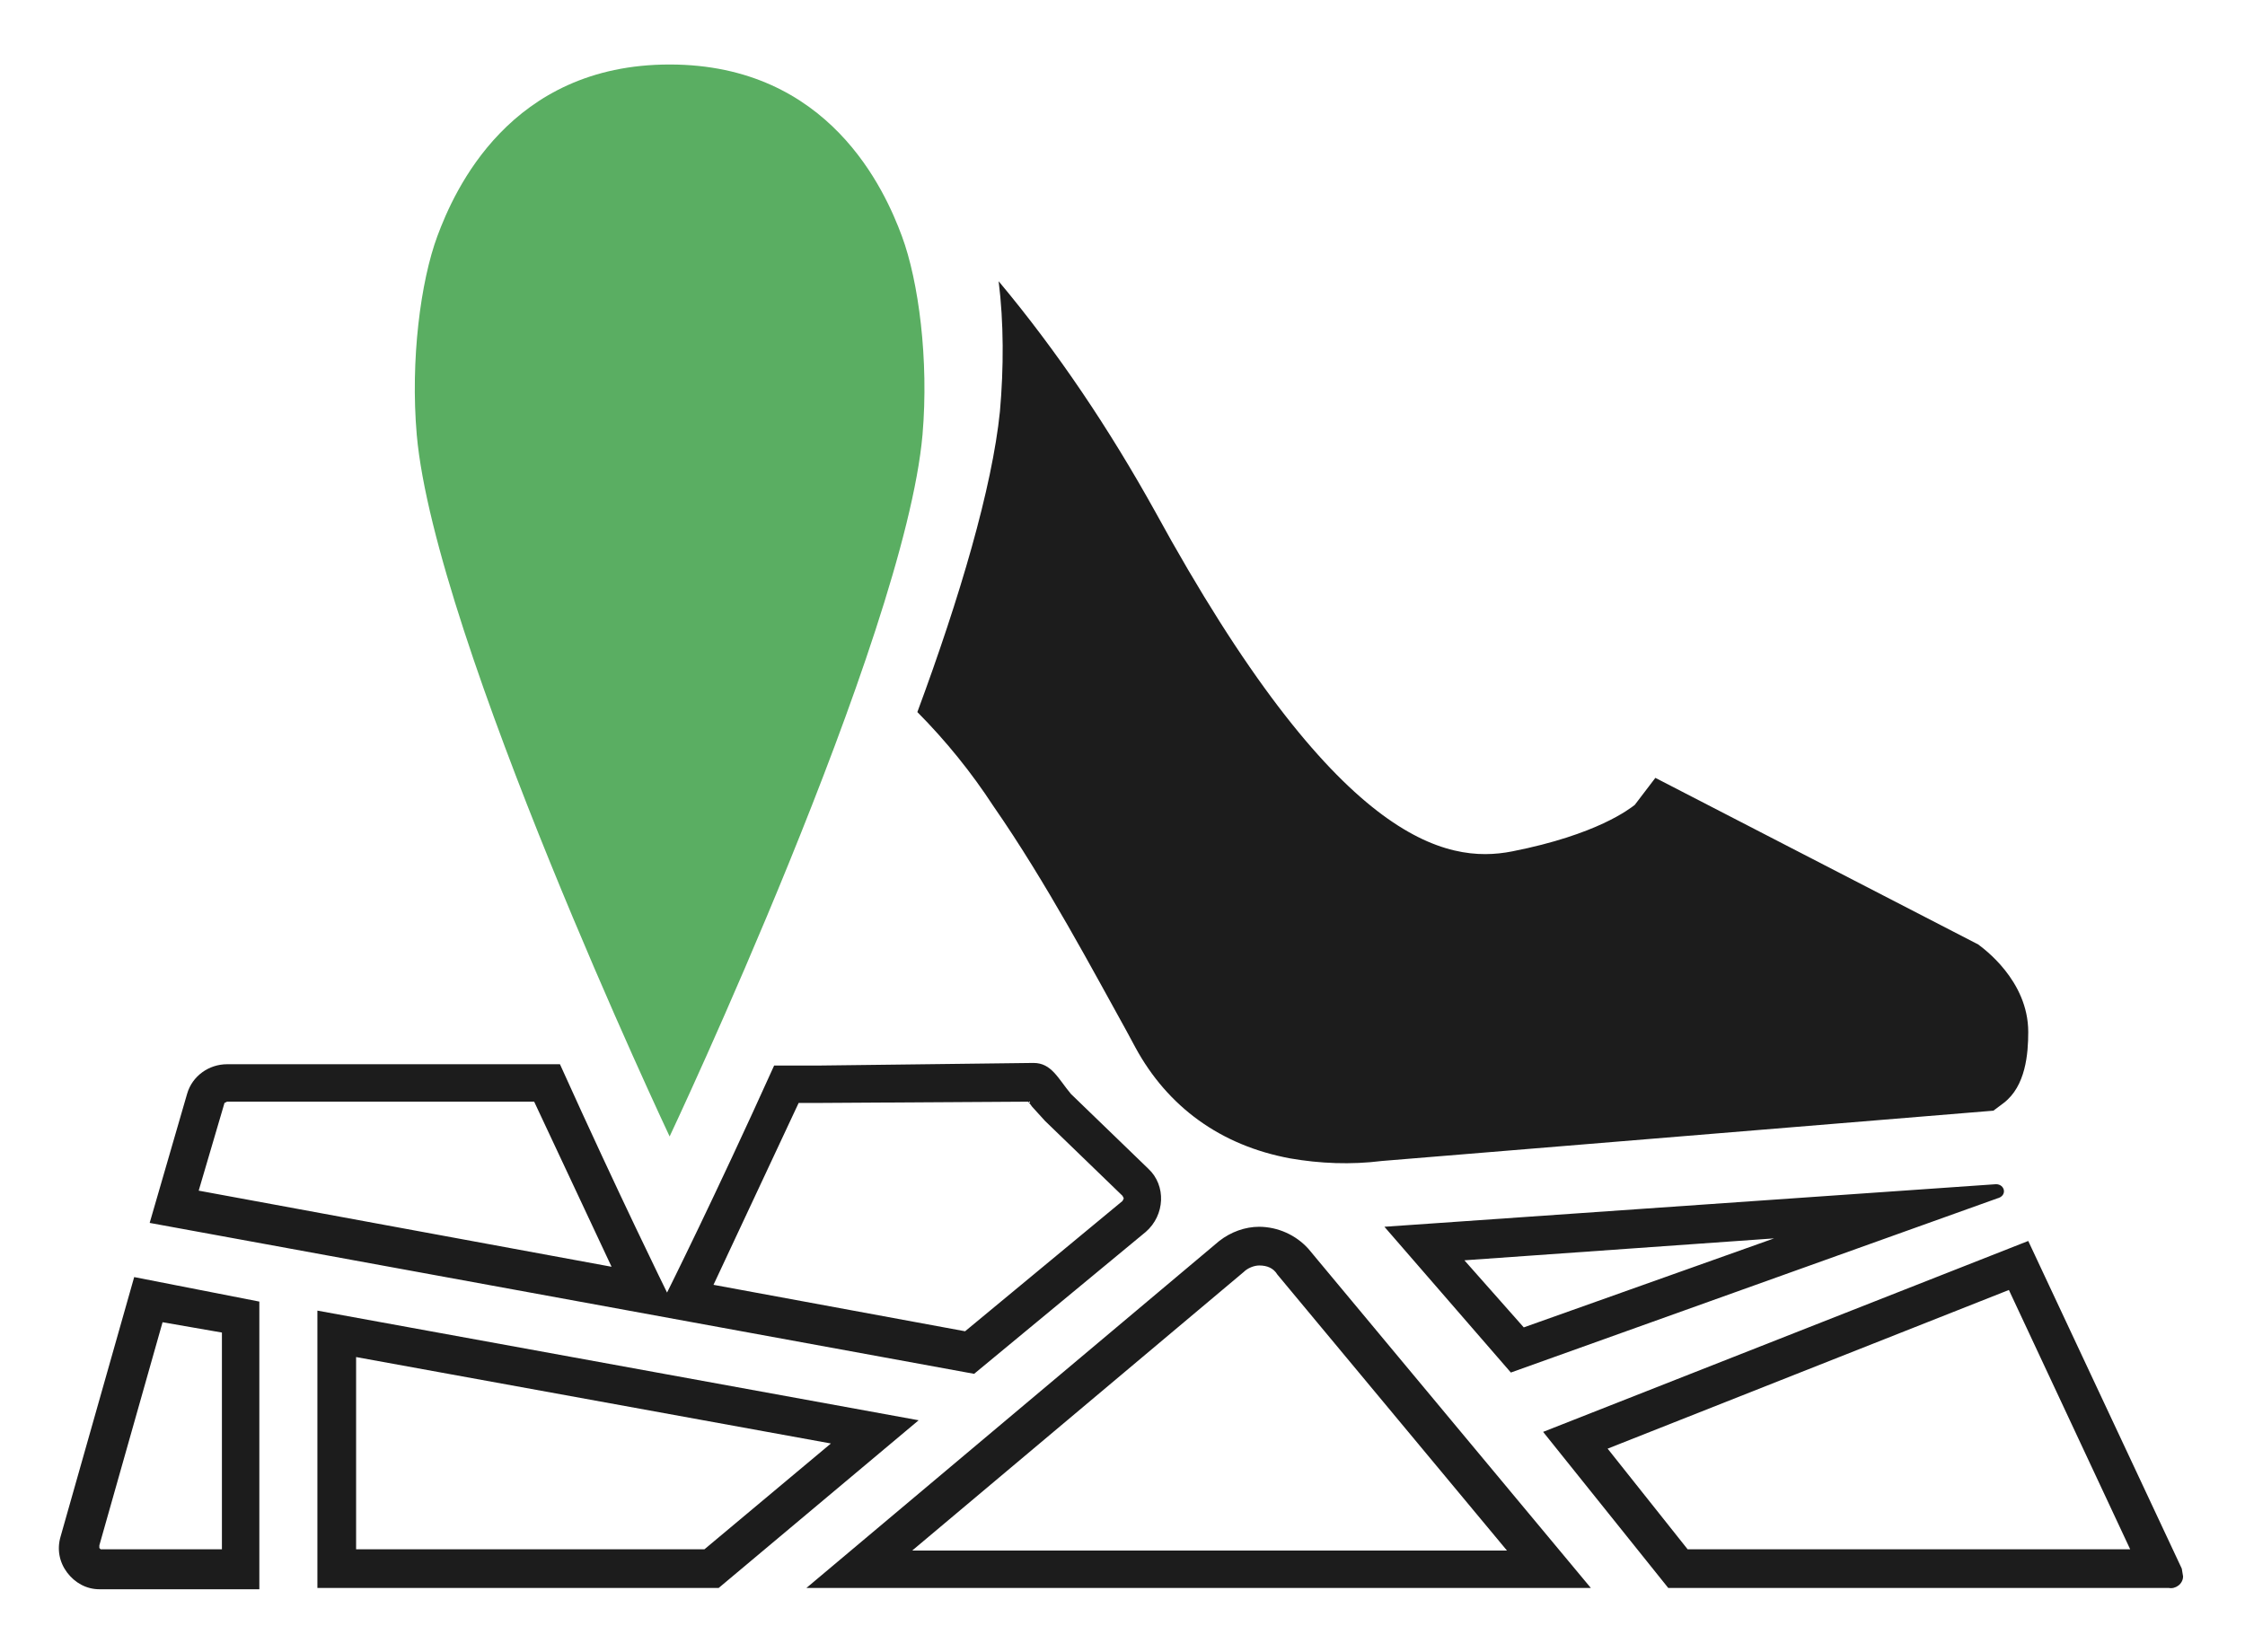
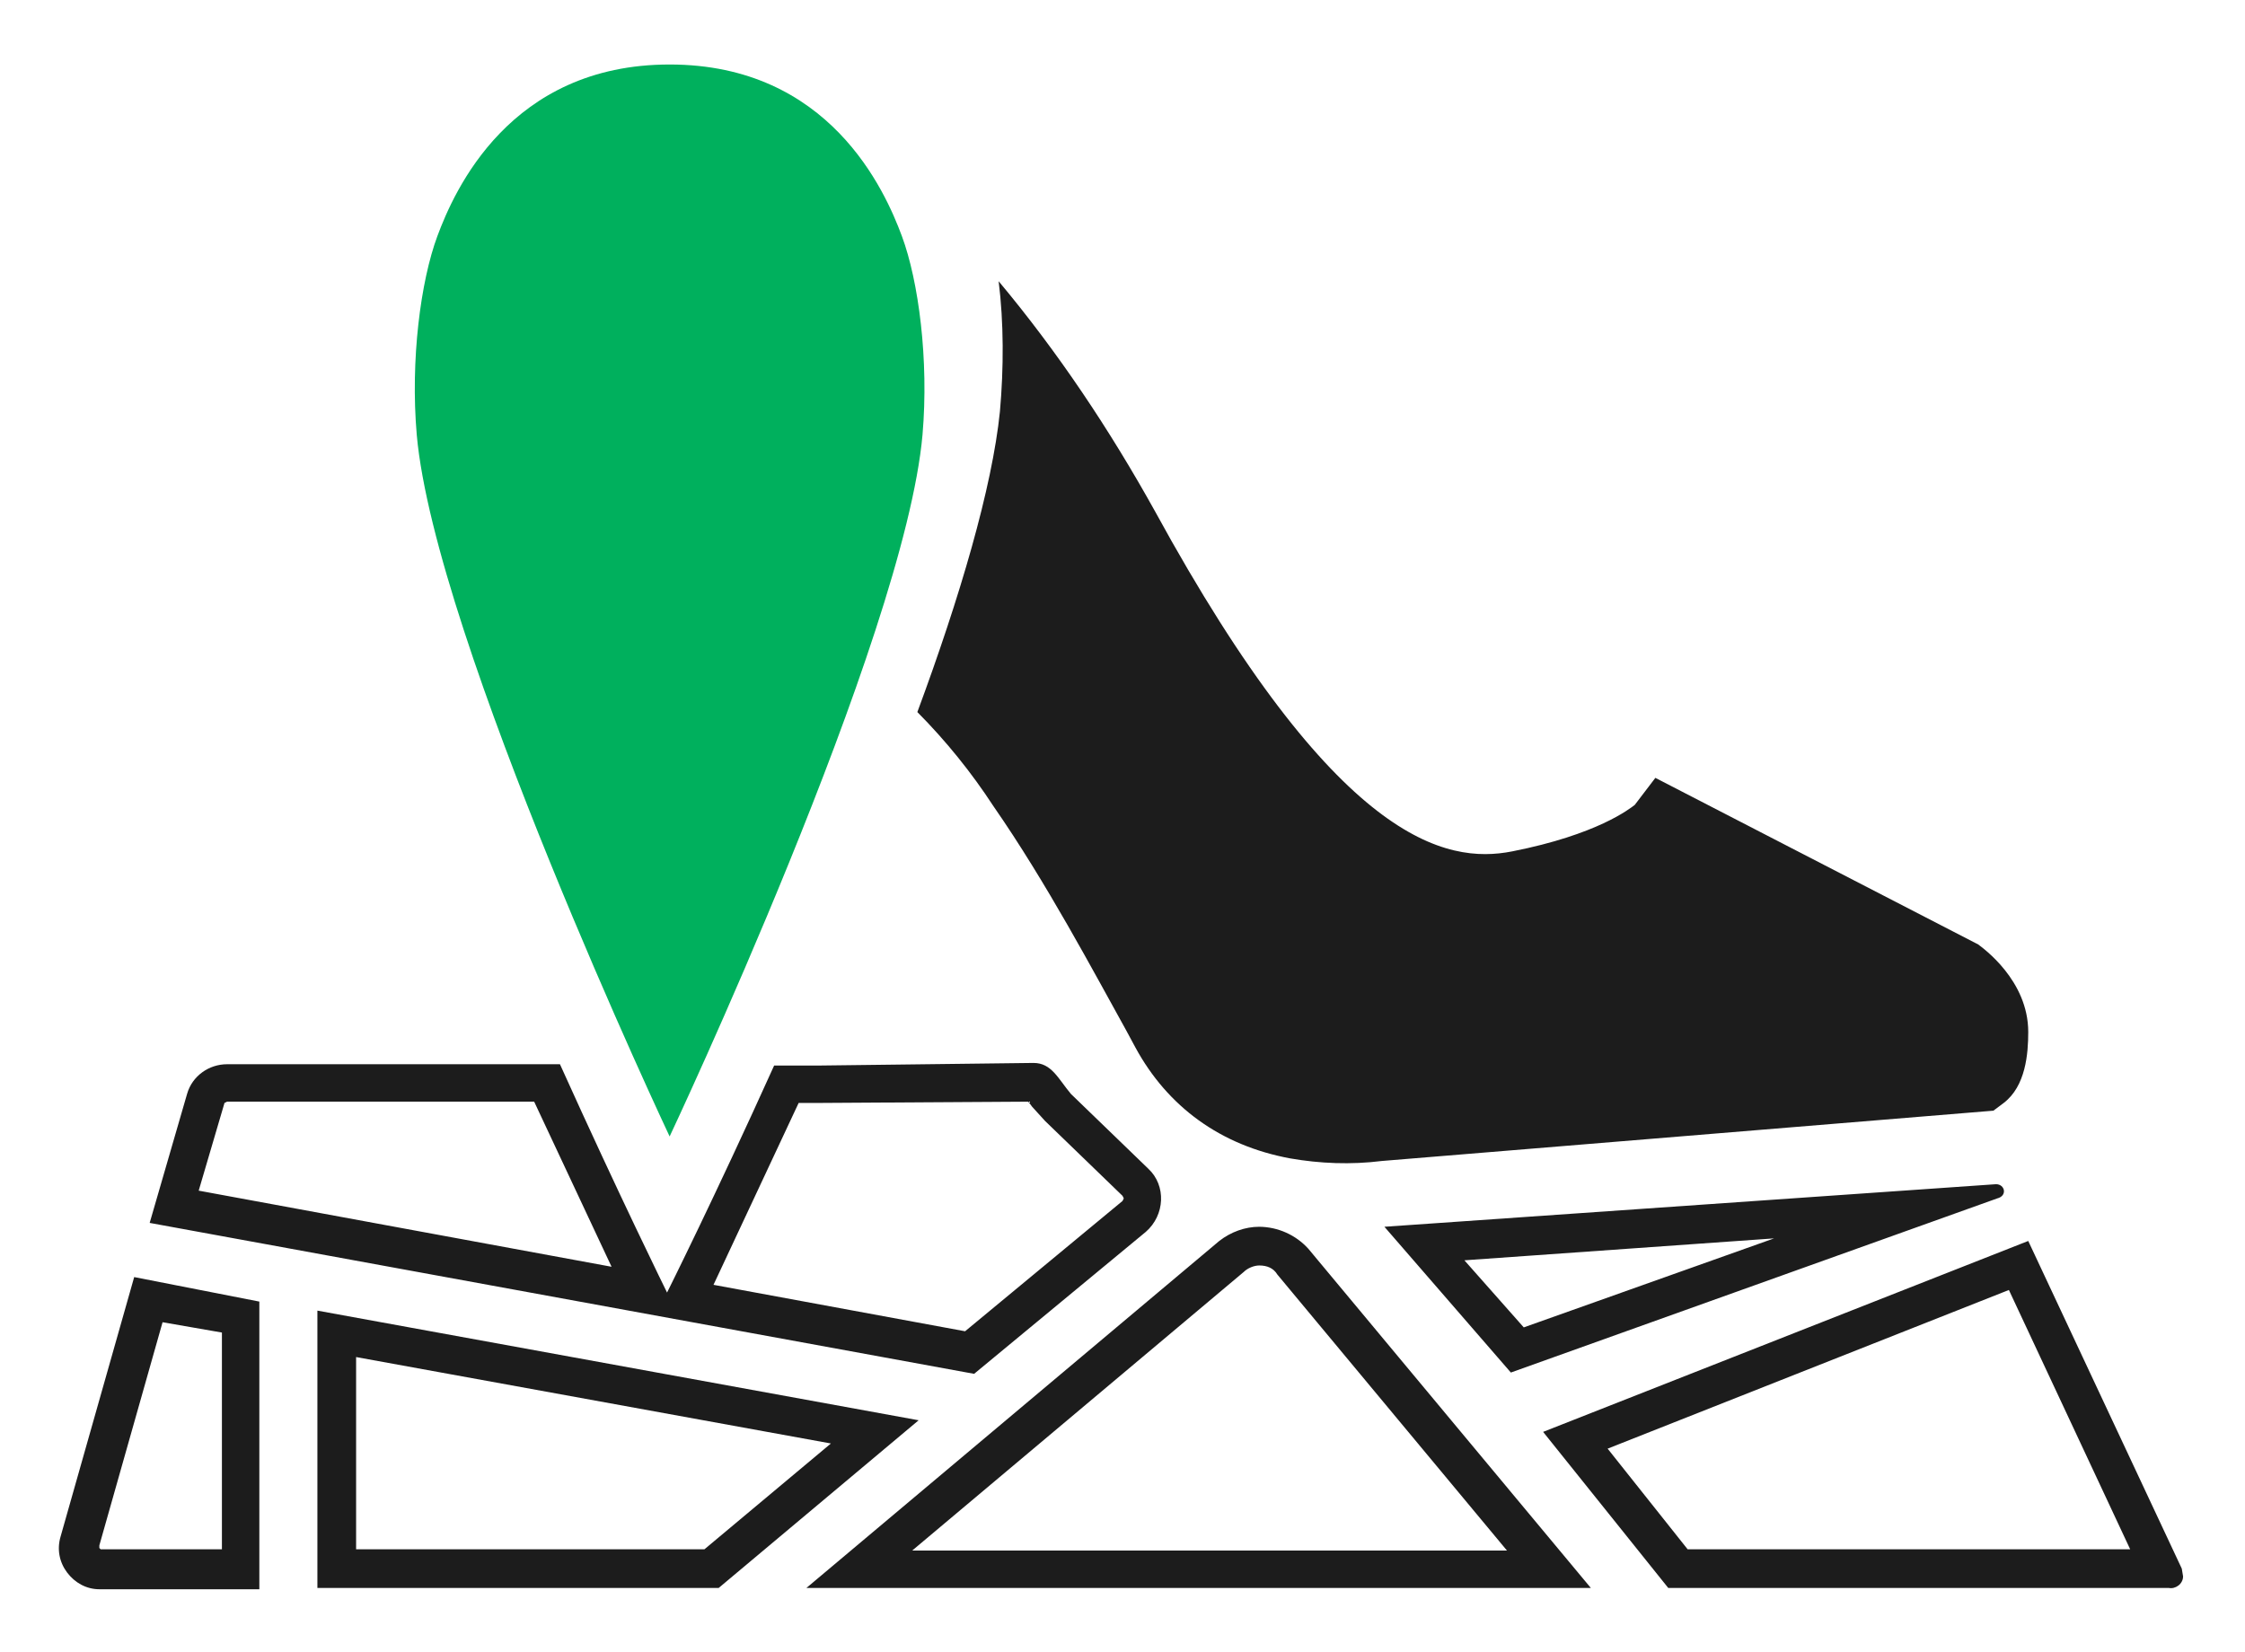
<svg xmlns="http://www.w3.org/2000/svg" viewBox="0 0 174 128">
  <path d="M153.3 73.2l-.2-.1-24.8-12.8-1.6 2.1c-.4.3-2.9 2.3-9.5 3.6-5.1 1-13.6-.6-27.7-26.4C86 33.3 82 27.3 77.4 21.8c.4 3.2.4 6.7.1 10.1-.6 5.9-3.1 14.4-6.4 23.3a46 46 0 0 1 5.9 7.3c4.1 5.9 7.8 12.9 10.3 17.4l.7 1.3c2.5 4.6 6.6 7.6 12 8.6 2.3.4 4.7.5 7.1.2l47.4-3.9.8-.6c1.7-1.3 1.9-3.8 1.9-5.5 0-4-3.5-6.5-3.9-6.8z" fill="#1c1c1c" />
-   <path d="M69.9 18.3C68.6 14.8 64.3 5 51.9 5s-16.7 9.8-18 13.3-2.1 9.6-1.6 15.4c1.4 15.8 19.6 54.4 19.6 54.4s18.2-38.6 19.6-54.4c.5-5.8-.3-11.9-1.6-15.4z" fill="#5aae62" />
+   <path d="M69.9 18.3C68.6 14.8 64.3 5 51.9 5s-16.7 9.8-18 13.3-2.1 9.6-1.6 15.4c1.4 15.8 19.6 54.4 19.6 54.4s18.2-38.6 19.6-54.4c.5-5.8-.3-11.9-1.6-15.4z" fill="#00b05d" />
  <path d="M39.5 85.4h1.9l6 12.8-32-5.9 2-6.8.2-.1h21.9m40.2 0l.3.4 1 1.1 6 5.8.1.2-.1.2-12.2 10.1-19.5-3.6 6.6-14.1h1.7l16.1-.1m.4-3l-16.5.2H60c-4.6 10.2-8.3 17.6-8.3 17.6s-3.7-7.5-8.3-17.7H17.6c-1.4 0-2.7.9-3.1 2.3l-2.9 10 63.9 11.7 13.3-11c1.5-1.3 1.6-3.6.2-4.9l-6-5.8c-1-1.2-1.5-2.4-2.9-2.4zm17.5 15.7c.6 0 1.1.2 1.4.7l17.8 21.4H70.7l25.7-21.6c.3-.3.8-.5 1.2-.5m0-3c-1.1 0-2.2.4-3.1 1.1l-32 26.9h60.8l-21.9-26.3a5.2 5.2 0 0 0-3.8-1.7zm-85 7.4l4.6.8v16.8H7.8l-.1-.1v-.2l4.9-17.3M10.4 99l-5.7 20.1c-.3 1-.1 2 .5 2.8s1.5 1.3 2.5 1.3h12.4v-22.3L10.4 99zm17.2 6.2l36.8 6.7-9.8 8.2h-27v-14.9m-3-3.6v21.5h31.1l15.5-13-46.6-8.5zM137.5 96l-19.4 6.9-4.6-5.2 24-1.7m17.2-4.2l-47.4 3.3 9.8 11.3 37.7-13.5c.8-.2.6-1.1-.1-1.1zm1 8.2l9.4 20.1h-34.3l-6.2-7.8 31.1-12.3m1.5-3.8L119.6 111l9.7 12.1h38.8c.5.1 1.1-.3 1.1-.9l-.1-.6-11.9-25.4z" fill="#1c1c1c" />
</svg>
